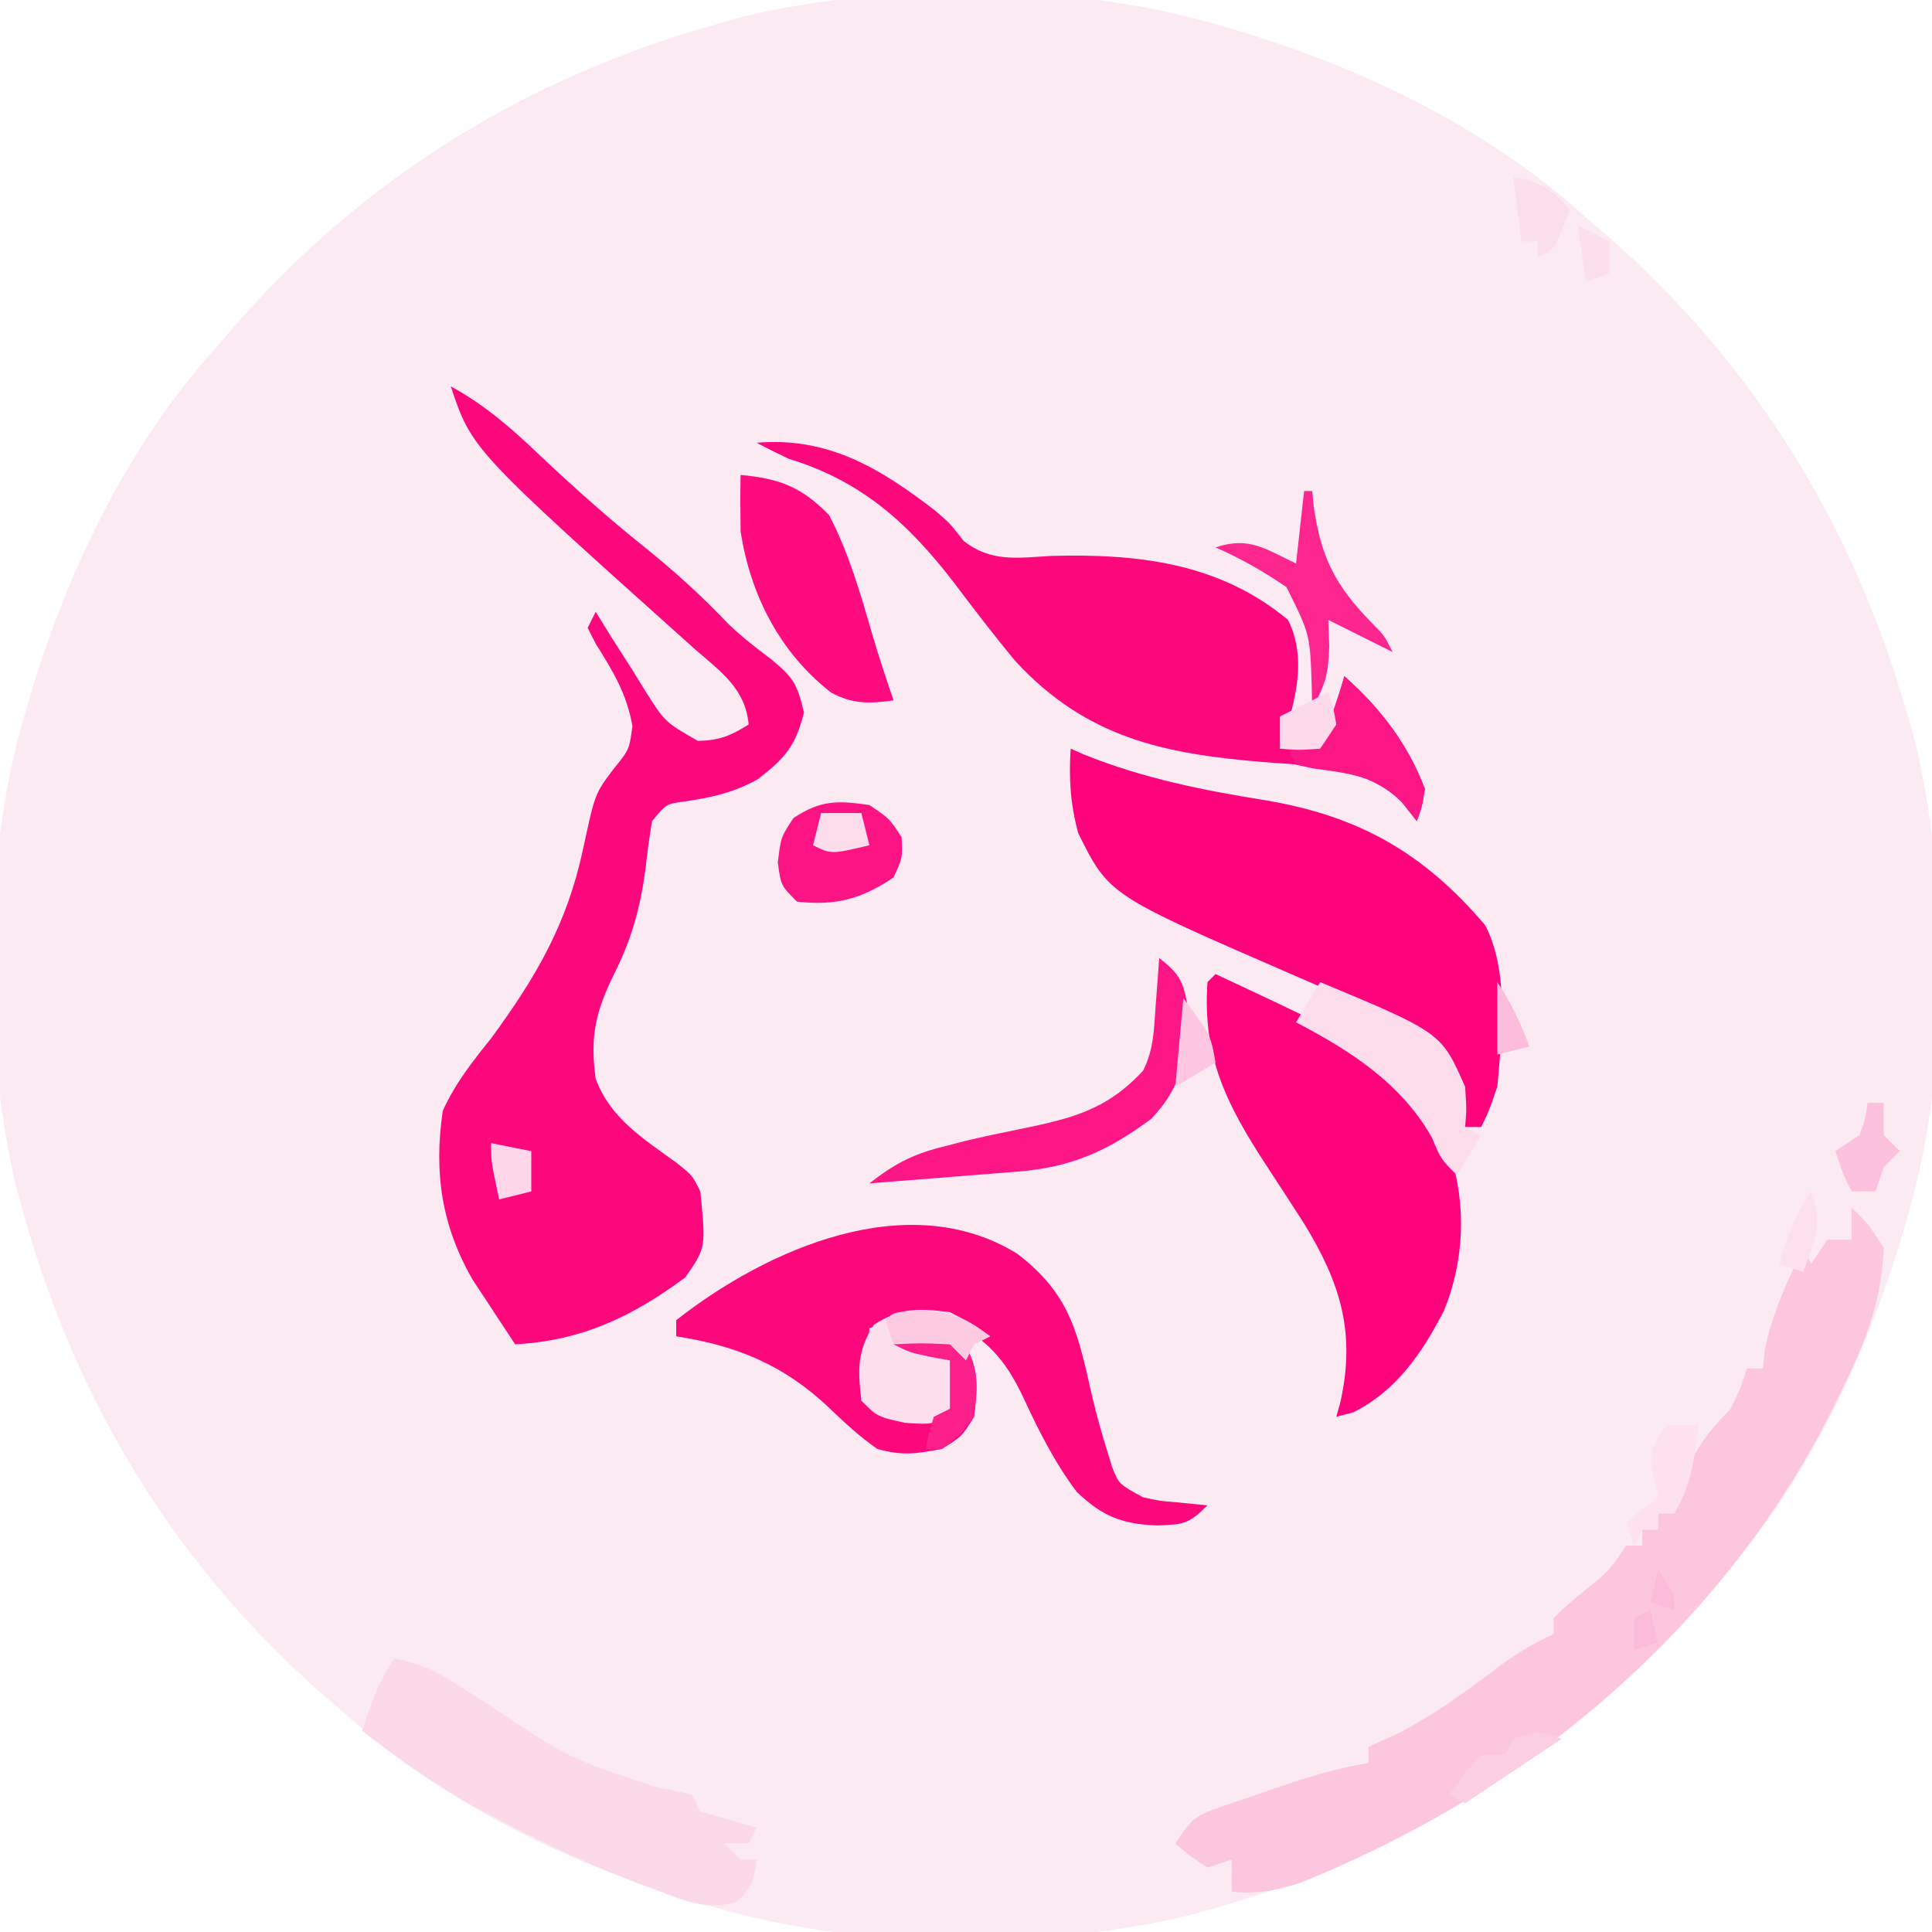
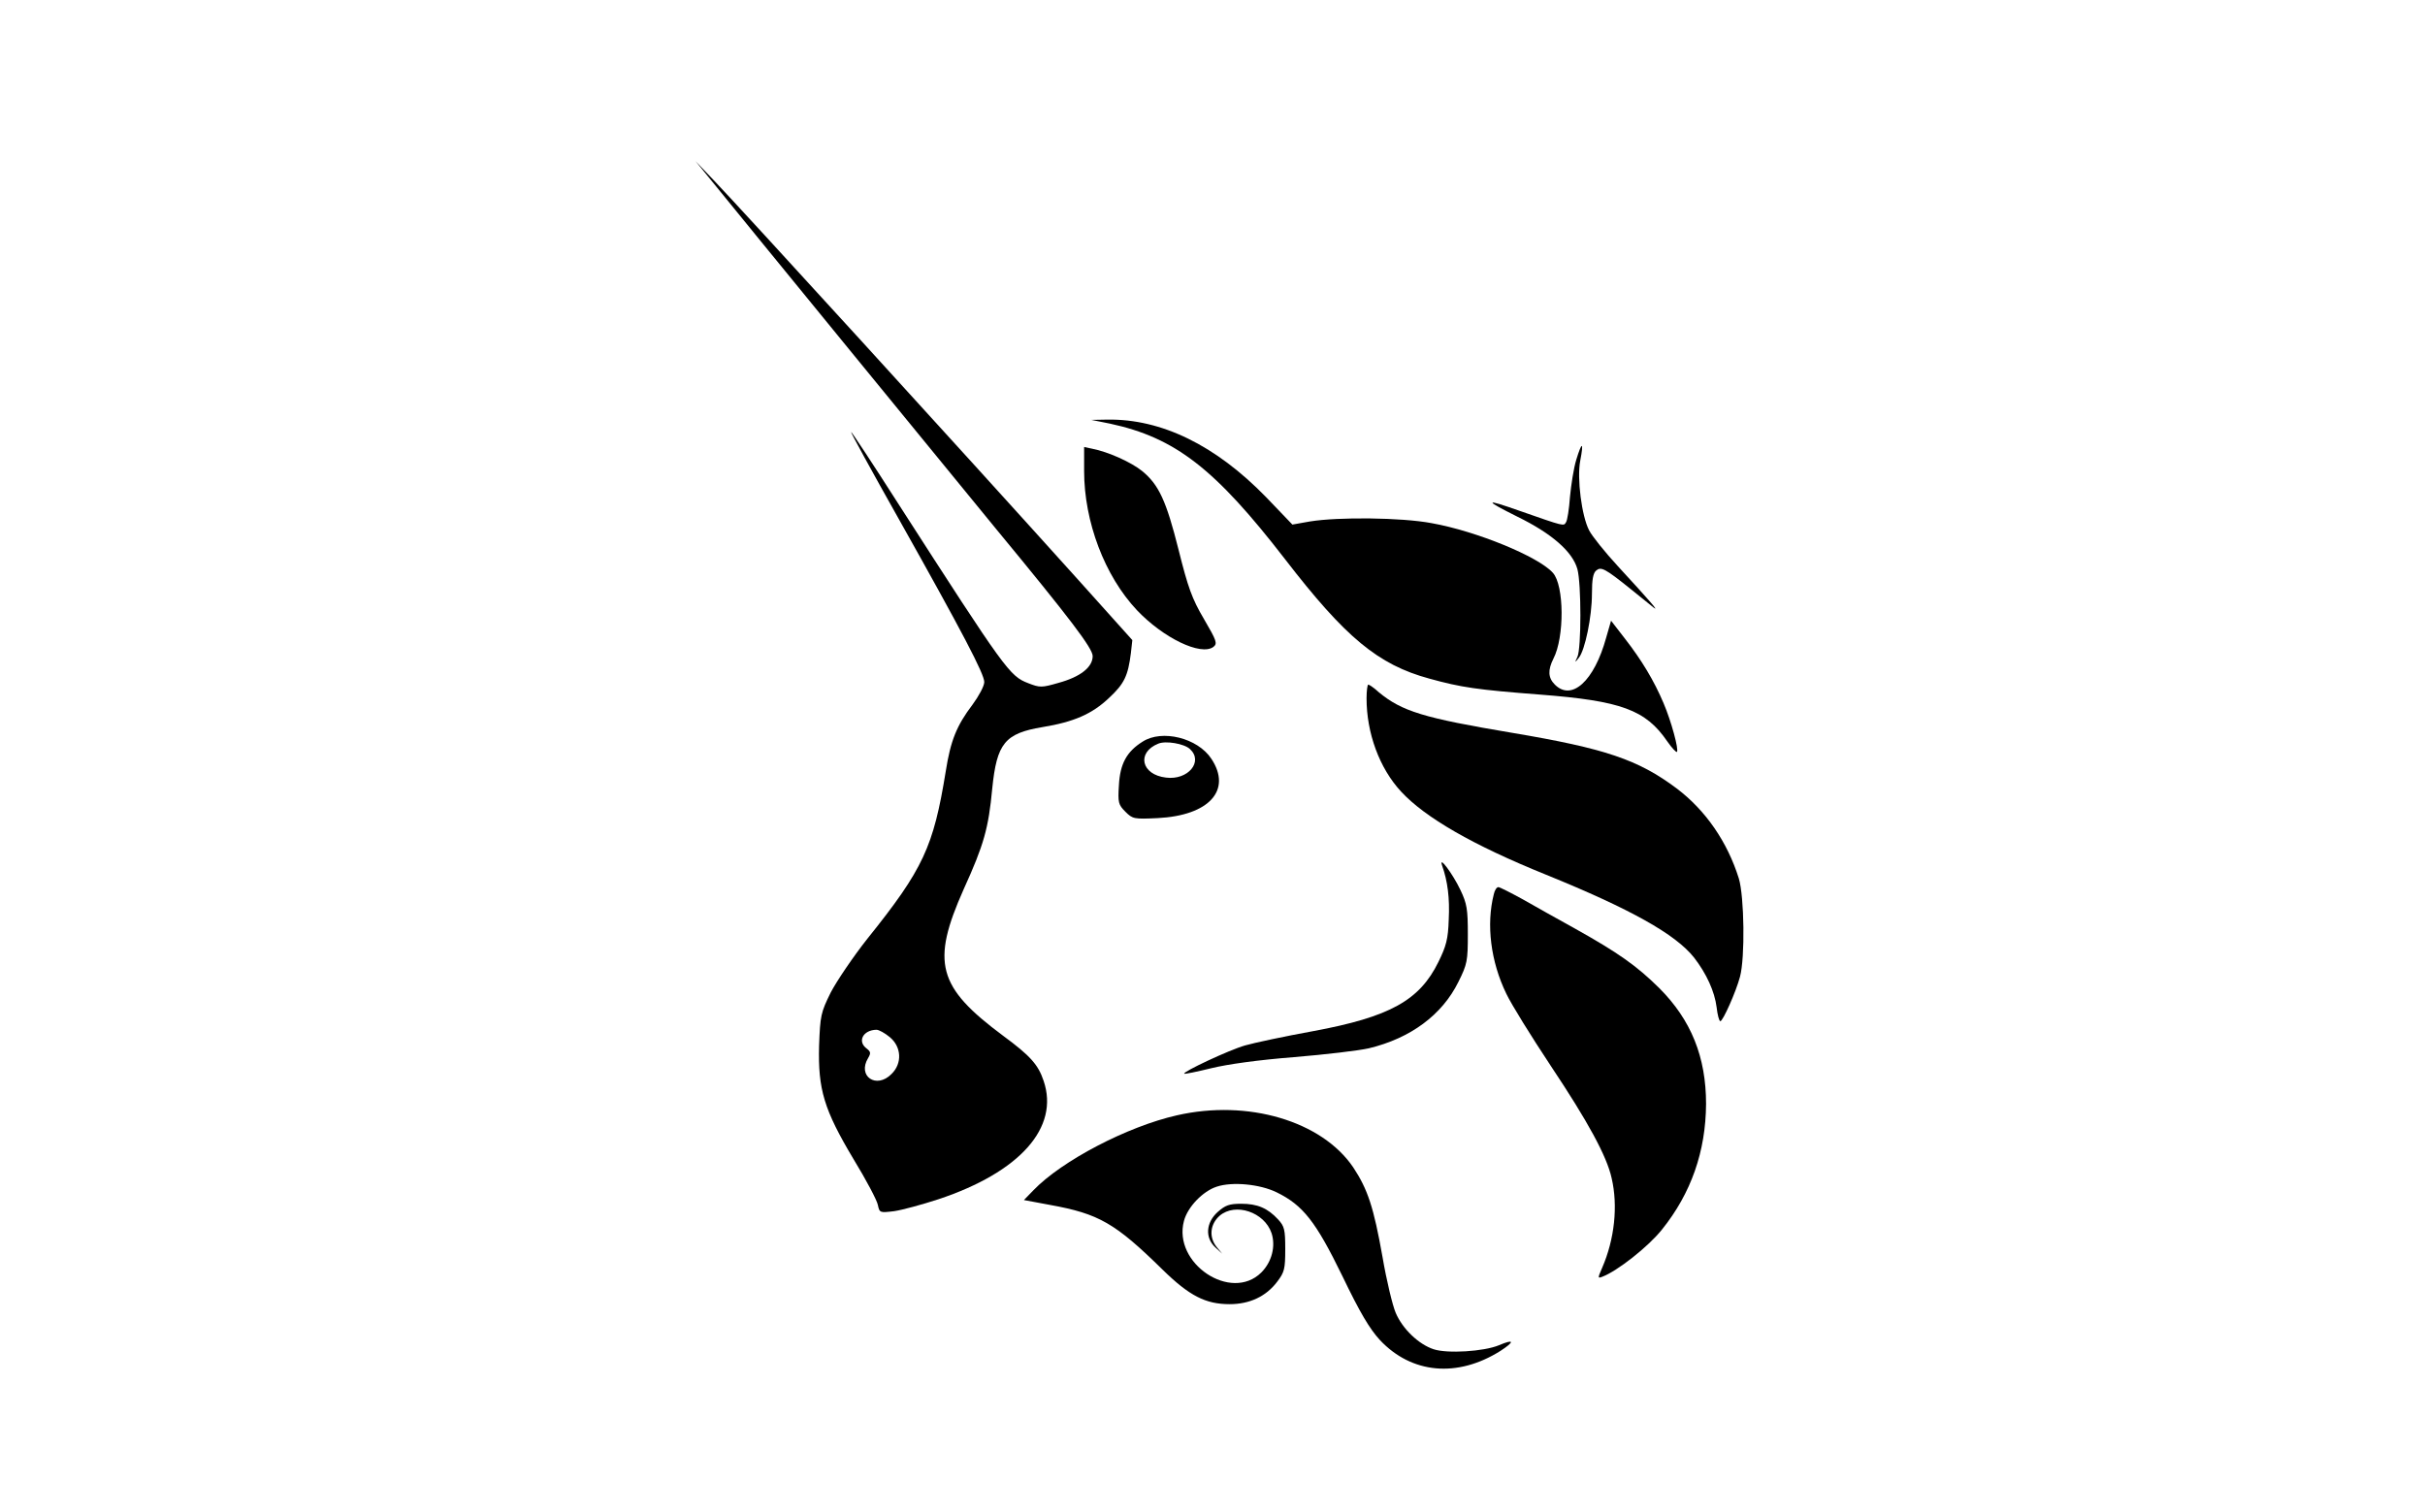
- <svg xmlns="http://www.w3.org/2000/svg" version="1.1" width="240" height="240">
-   <path d="M0 0 C0.656 0.188 1.312 0.376 1.988 0.57 C17.902 5.279 33.666 12.789 46 24 C46.825 24.708 47.65 25.415 48.5 26.145 C66.94 42.195 79.38 62.453 86 86 C86.481 87.707 86.481 87.707 86.973 89.449 C91.24 107.81 91.228 129.872 86 148 C85.812 148.656 85.624 149.312 85.43 149.988 C80.721 165.902 73.211 181.666 62 194 C61.292 194.825 60.585 195.65 59.855 196.5 C43.805 214.94 23.547 227.38 0 234 C-1.707 234.481 -1.707 234.481 -3.449 234.973 C-21.81 239.24 -43.872 239.228 -62 234 C-62.656 233.812 -63.312 233.624 -63.988 233.43 C-79.902 228.721 -95.666 221.211 -108 210 C-108.825 209.292 -109.65 208.585 -110.5 207.855 C-128.94 191.805 -141.38 171.547 -148 148 C-148.481 146.293 -148.481 146.293 -148.973 144.551 C-153.24 126.19 -153.228 104.128 -148 86 C-147.812 85.344 -147.624 84.688 -147.43 84.012 C-142.721 68.098 -135.211 52.334 -124 40 C-123.292 39.175 -122.585 38.35 -121.855 37.5 C-105.805 19.06 -85.547 6.62 -62 0 C-60.862 -0.321 -59.724 -0.642 -58.551 -0.973 C-40.19 -5.24 -18.128 -5.228 0 0 Z " fill="#FCEAF3" transform="translate(151,3)" />
-   <path d="M0 0 C4.274 2.318 7.637 5.287 11.125 8.625 C15.259 12.519 19.442 16.255 23.875 19.812 C27.616 22.816 31.061 25.909 34.363 29.387 C36.111 31.11 37.981 32.52 39.938 34 C42.624 36.29 42.967 36.867 43.875 40.5 C42.828 44.689 41.507 46.201 38.148 48.785 C35.166 50.472 32.288 51.091 28.918 51.578 C26.771 51.87 26.771 51.87 25 54 C24.661 55.969 24.402 57.951 24.188 59.938 C23.539 64.717 22.522 68.495 20.375 72.812 C18.005 77.63 17.263 80.659 18 86 C19.805 90.933 23.929 93.449 28.039 96.449 C30 98 30 98 31 100 C31.69 107.011 31.69 107.011 29.125 110.688 C22.507 115.585 16.254 118.541 8 119 C6.867 117.297 5.744 115.587 4.625 113.875 C3.685 112.448 3.685 112.448 2.727 110.992 C-1.156 104.264 -2.119 97.655 -1 90 C0.539 86.599 2.665 83.895 5 81 C10.612 73.328 14.429 66.83 16.438 57.438 C17.909 50.595 17.909 50.595 20.188 47.562 C22.173 45.123 22.173 45.123 22.562 42.188 C21.856 38.183 20.142 35.373 17.996 31.953 C17.667 31.309 17.339 30.664 17 30 C17.33 29.34 17.66 28.68 18 28 C18.664 29.071 19.328 30.142 20.012 31.246 C20.903 32.644 21.795 34.041 22.688 35.438 C23.123 36.145 23.558 36.852 24.006 37.58 C26.581 41.693 26.581 41.693 30.688 44.031 C33.32 43.996 34.788 43.393 37 42 C36.604 37.551 33.537 35.434 30.375 32.688 C2.606 7.818 2.606 7.818 0 0 Z " fill="#FD077D" transform="translate(56,48)" />
-   <path d="M0 0 C2.062 2 2.062 2 4 5 C3.764 11.427 1.858 16.39 -0.938 22.125 C-1.338 22.954 -1.738 23.783 -2.151 24.637 C-15.851 52.173 -40.065 72.452 -68.438 83.875 C-71.571 84.864 -73.759 85.304 -77 85 C-77 83.68 -77 82.36 -77 81 C-78.485 81.495 -78.485 81.495 -80 82 C-82.188 80.562 -82.188 80.562 -84 79 C-81.918 75.876 -81.565 75.56 -78.262 74.43 C-77.524 74.173 -76.786 73.917 -76.025 73.652 C-75.254 73.396 -74.482 73.139 -73.688 72.875 C-72.928 72.611 -72.168 72.346 -71.385 72.074 C-67.618 70.785 -63.941 69.645 -60 69 C-60 68.34 -60 67.68 -60 67 C-58.907 66.505 -57.814 66.01 -56.688 65.5 C-51.9 63.127 -47.766 60.022 -43.516 56.805 C-41.385 55.276 -39.38 54.079 -37 53 C-37 52.34 -37 51.68 -37 51 C-35.285 49.344 -35.285 49.344 -33.062 47.5 C-30.08 45.111 -30.08 45.111 -28 42 C-27.34 42 -26.68 42 -26 42 C-26 41.34 -26 40.68 -26 40 C-25.34 40 -24.68 40 -24 40 C-24 39.34 -24 38.68 -24 38 C-23.34 38 -22.68 38 -22 38 C-21.876 37.443 -21.753 36.886 -21.625 36.312 C-20.276 31.32 -18.643 28.643 -15 25 C-13.746 22.368 -13.746 22.368 -13 20 C-12.34 20 -11.68 20 -11 20 C-10.918 19.196 -10.835 18.391 -10.75 17.562 C-9.798 13.041 -7.984 9.153 -6 5 C-5.505 5.99 -5.505 5.99 -5 7 C-4.34 6.01 -3.68 5.02 -3 4 C-2.01 4 -1.02 4 0 4 C0 2.68 0 1.36 0 0 Z " fill="#FCC6DF" transform="translate(230,150)" />
-   <path d="M0 0 C0.826 0.364 0.826 0.364 1.668 0.734 C9.053 3.711 16.469 5.173 24.298 6.429 C35.908 8.409 43.873 12.976 51.5 21.938 C54.48 27.7 53.566 35.695 53 42 C51.977 44.992 51.977 44.992 51 47 C50.34 47 49.68 47 49 47 C48.773 45.948 48.546 44.896 48.312 43.812 C46.912 39.076 44.427 36.447 40.152 33.898 C35.929 31.709 31.584 29.815 27.219 27.93 C4.757 18.173 4.757 18.173 0.938 10.5 C-0.043 6.84 -0.231 3.772 0 0 Z " fill="#FD047C" transform="translate(133,93)" />
-   <path d="M0 0 C8.853 -0.753 15.32 3.148 22.176 8.438 C24 10 24 10 25.699 12.184 C29.099 14.868 32.384 14.299 36.5 14.062 C47.257 13.765 57.404 14.864 66 22 C68.571 27.143 66.68 32.855 65 38 C67.429 38.134 67.429 38.134 70 37 C71.383 34.445 72.218 31.791 73 29 C77.427 32.921 80.901 37.412 83 43 C82.633 45.277 82.633 45.277 82 47 C81.381 46.216 80.763 45.432 80.125 44.625 C75.46 40.063 68.975 40.146 62.77 39.652 C50.497 38.632 40.93 36.619 32.188 27.188 C29.52 23.993 27.007 20.696 24.5 17.375 C18.81 9.963 12.982 4.74 4 2 C2.653 1.36 1.311 0.71 0 0 Z " fill="#FD077D" transform="translate(94,55)" />
-   <path d="M0 0 C23.772 11.125 23.772 11.125 29.105 22.32 C31.204 28.605 30.893 35.696 28.375 41.812 C25.675 47.06 22.48 51.76 17.125 54.438 C16.073 54.716 16.073 54.716 15 55 C15.157 54.435 15.315 53.871 15.477 53.289 C17.454 44.641 15.538 38.407 11 31 C9.474 28.615 7.925 26.245 6.375 23.875 C1.386 16.248 -1.651 10.279 -1 1 C-0.67 0.67 -0.34 0.34 0 0 Z " fill="#FD037C" transform="translate(151,121)" />
-   <path d="M0 0 C6.028 4.653 7.316 8.913 8.93 16.191 C9.548 18.966 10.259 21.655 11.109 24.367 C11.326 25.071 11.543 25.775 11.766 26.5 C12.603 28.604 12.603 28.604 15.609 30.242 C17.659 30.694 17.659 30.694 19.797 30.867 C21.684 31.053 21.684 31.053 23.609 31.242 C21.273 33.578 20.62 33.61 17.422 33.742 C12.996 33.58 10.546 32.619 7.359 29.559 C4.582 25.882 2.557 21.8 0.625 17.625 C-1.581 13.045 -3.743 10.669 -8.391 8.242 C-12.198 7.92 -14.771 8.036 -18.391 9.242 C-18.472 10.7 -18.53 12.158 -18.578 13.617 C-18.613 14.429 -18.648 15.241 -18.684 16.078 C-18.587 16.792 -18.49 17.506 -18.391 18.242 C-14.54 20.809 -12.805 20.075 -8.391 19.242 C-8.391 17.262 -8.391 15.282 -8.391 13.242 C-9.174 13.098 -9.958 12.953 -10.766 12.805 C-13.391 12.242 -13.391 12.242 -15.391 11.242 C-14.391 10.242 -14.391 10.242 -11.516 9.992 C-8.391 10.242 -8.391 10.242 -6.516 11.305 C-4.722 14.393 -4.962 16.754 -5.391 20.242 C-6.891 22.68 -6.891 22.68 -9.391 24.242 C-12.715 24.852 -14.252 25.101 -17.391 24.242 C-19.605 22.706 -21.454 20.993 -23.395 19.125 C-29.03 13.81 -34.798 11.42 -42.391 10.242 C-42.391 9.582 -42.391 8.922 -42.391 8.242 C-31.158 -0.579 -13.572 -8.41 0 0 Z " fill="#FD077D" transform="translate(126.3906,155.7578)" />
-   <path d="M0 0 C2.944 0.607 5.092 1.511 7.609 3.145 C8.282 3.574 8.955 4.004 9.648 4.447 C10.689 5.123 10.689 5.123 11.75 5.812 C21.696 12.453 21.696 12.453 32.938 16.125 C35.215 16.508 35.215 16.508 37 17 C37.495 17.99 37.495 17.99 38 19 C40.314 19.731 42.648 20.401 45 21 C44.67 21.66 44.34 22.32 44 23 C43.01 23 42.02 23 41 23 C41.66 23.66 42.32 24.32 43 25 C43.66 25 44.32 25 45 25 C44.668 27.487 44.409 28.669 42.426 30.273 C38.748 31.375 35.894 30.049 32.438 28.75 C31.7 28.481 30.963 28.211 30.203 27.934 C24.253 25.668 18.579 22.945 12.938 20 C12.165 19.597 11.393 19.195 10.597 18.78 C5.364 15.957 0.659 12.689 -4 9 C-2.941 5.597 -1.991 2.986 0 0 Z " fill="#FBD9E9" transform="translate(49,206)" />
-   <path d="M0 0 C4.875 0.453 7.564 1.471 11 5 C13.431 9.676 14.839 14.569 16.305 19.621 C17.129 22.44 18.049 25.221 19 28 C16.063 28.43 13.863 28.477 11.219 27.016 C4.873 22.061 1.208 14.908 0 7 C-0.038 4.667 -0.046 2.333 0 0 Z " fill="#FD0B7F" transform="translate(92,59)" />
-   <path d="M0 0 C2.216 1.757 2.94 2.657 3.434 5.488 C3.442 11.479 3.323 15.461 -1 20 C-6.343 23.945 -10.879 26.006 -17.543 26.535 C-19.153 26.666 -19.153 26.666 -20.795 26.799 C-21.914 26.886 -23.034 26.973 -24.188 27.062 C-25.884 27.199 -25.884 27.199 -27.615 27.338 C-30.41 27.562 -33.205 27.783 -36 28 C-33.019 25.673 -30.744 24.43 -27.062 23.5 C-26.101 23.25 -25.139 23 -24.148 22.742 C-21.975 22.23 -19.791 21.758 -17.602 21.32 C-11.049 19.986 -6.601 18.984 -2 14 C-0.649 11.298 -0.661 8.882 -0.438 5.875 C-0.354 4.779 -0.27 3.684 -0.184 2.555 C-0.093 1.29 -0.093 1.29 0 0 Z " fill="#FD1685" transform="translate(144,119)" />
-   <path d="M0 0 C15.054 6.289 15.054 6.289 18 13 C18.188 15.812 18.188 15.812 18 18 C18.66 18.33 19.32 18.66 20 19 C19.01 20.65 18.02 22.3 17 24 C15 22 15 22 13.875 19.312 C10.061 12.574 3.744 8.512 -3 5 C-2.01 3.35 -1.02 1.7 0 0 Z " fill="#FDDDEC" transform="translate(164,122)" />
-   <path d="M0 0 C2.938 1.5 2.938 1.5 5 3 C4.01 3.495 4.01 3.495 3 4 C2.67 4.66 2.34 5.32 2 6 C1.34 5.34 0.68 4.68 0 4 C-0.33 4 -0.66 4 -1 4 C-0.34 4.66 0.32 5.32 1 6 C1.312 9 1.312 9 1 12 C-2 14 -2 14 -5.562 13.75 C-9 13 -9 13 -11 11 C-11.428 7.145 -11.559 4.872 -9.438 1.562 C-6.068 -0.598 -3.938 -0.484 0 0 Z " fill="#FDDEED" transform="translate(118,163)" />
-   <path d="M0 0 C2.5 1.688 2.5 1.688 4 4 C4.125 6.562 4.125 6.562 3 9 C-0.995 11.694 -4.213 12.544 -9 12 C-11 10 -11 10 -11.375 7.125 C-11 4 -11 4 -9.438 1.625 C-6.065 -0.623 -3.975 -0.568 0 0 Z " fill="#FD1484" transform="translate(108,100)" />
-   <path d="M0 0 C4.427 3.921 7.901 8.412 10 14 C9.633 16.277 9.633 16.277 9 18 C8.072 16.824 8.072 16.824 7.125 15.625 C3.958 12.376 0.472 12.044 -3.891 11.457 C-4.587 11.306 -5.283 11.155 -6 11 C-6.33 10.34 -6.66 9.68 -7 9 C-6.376 8.919 -5.752 8.838 -5.109 8.754 C-2.851 8.206 -2.851 8.206 -1.953 6.152 C-1.605 5.056 -1.605 5.056 -1.25 3.938 C-1.008 3.204 -0.765 2.471 -0.516 1.715 C-0.345 1.149 -0.175 0.583 0 0 Z " fill="#FD1685" transform="translate(167,84)" />
-   <path d="M0 0 C0.33 0 0.66 0 1 0 C1.063 0.629 1.126 1.258 1.191 1.906 C2.105 8.289 3.919 11.818 8.441 16.406 C10 18 10 18 11 20 C8.333 18.667 5.667 17.333 3 16 C3.041 17.073 3.083 18.145 3.125 19.25 C3.007 22.777 2.652 24.061 1 27 C0.986 26.192 0.972 25.384 0.957 24.551 C0.749 17.818 0.749 17.818 -2.188 11.938 C-5.033 9.977 -7.84 8.396 -11 7 C-6.824 5.608 -4.865 7.177 -1 9 C-0.67 6.03 -0.34 3.06 0 0 Z " fill="#FD268E" transform="translate(162,61)" />
-   <path d="M0 0 C1.32 0 2.64 0 4 0 C3.532 4.056 3.12 7.466 1 11 C0.34 11 -0.32 11 -1 11 C-1 11.66 -1 12.32 -1 13 C-1.66 13 -2.32 13 -3 13 C-3.33 13.66 -3.66 14.32 -4 15 C-4.33 14.01 -4.66 13.02 -5 12 C-3.68 11.01 -2.36 10.02 -1 9 C-1.206 8.072 -1.413 7.144 -1.625 6.188 C-2 3 -2 3 0 0 Z " fill="#FDE1EE" transform="translate(207,177)" />
-   <path d="M0 0 C3.125 0.25 3.125 0.25 5 1.312 C6.793 4.401 6.553 6.761 6.125 10.25 C4.25 12.688 4.25 12.688 2.125 14.25 C1.465 14.25 0.805 14.25 0.125 14.25 C0.5 12.312 0.5 12.312 1.125 10.25 C1.785 9.92 2.445 9.59 3.125 9.25 C3.125 7.27 3.125 5.29 3.125 3.25 C1.949 3.033 1.949 3.033 0.75 2.812 C-1.875 2.25 -1.875 2.25 -3.875 1.25 C-2.875 0.25 -2.875 0.25 0 0 Z " fill="#FD1F8A" transform="translate(114.875,165.75)" />
-   <path d="M0 0 C3.27 0.564 4.826 1.5 7 4 C5.25 8.875 5.25 8.875 3 10 C3 9.34 3 8.68 3 8 C2.34 8 1.68 8 1 8 C0.67 5.36 0.34 2.72 0 0 Z " fill="#FADEEC" transform="translate(188,22)" />
-   <path d="M0 0 C3.896 0.26 5.642 0.99 8.75 3.25 C7.76 3.745 7.76 3.745 6.75 4.25 C6.42 4.91 6.09 5.57 5.75 6.25 C5.09 5.59 4.43 4.93 3.75 4.25 C0.167 4.083 0.167 4.083 -3.25 4.25 C-3.58 3.26 -3.91 2.27 -4.25 1.25 C-3.25 0.25 -3.25 0.25 0 0 Z " fill="#FDCAE2" transform="translate(114.25,162.75)" />
-   <path d="M0 0 C0.66 0 1.32 0 2 0 C2 1.32 2 2.64 2 4 C2.66 4.66 3.32 5.32 4 6 C3.34 6.66 2.68 7.32 2 8 C1.67 8.99 1.34 9.98 1 11 C0.01 11 -0.98 11 -2 11 C-3 9 -3 9 -4 6 C-3.01 5.34 -2.02 4.68 -1 4 C-0.276 1.941 -0.276 1.941 0 0 Z " fill="#FCC1DC" transform="translate(232,137)" />
-   <path d="M0 0 C0.625 1.812 0.625 1.812 1 4 C0.01 5.485 0.01 5.485 -1 7 C-3.625 7.188 -3.625 7.188 -6 7 C-6 5.68 -6 4.36 -6 3 C-4.02 2.01 -2.04 1.02 0 0 Z " fill="#FDDAEB" transform="translate(165,86)" />
-   <path d="M0 0 C-3.96 2.64 -7.92 5.28 -12 8 C-12.66 7.67 -13.32 7.34 -14 7 C-12.188 4.5 -12.188 4.5 -10 2 C-9.01 2 -8.02 2 -7 2 C-6.67 1.34 -6.34 0.68 -6 0 C-3 -1 -3 -1 0 0 Z " fill="#FBCEE3" transform="translate(194,216)" />
-   <path d="M0 0 C1.65 0 3.3 0 5 0 C5.33 1.32 5.66 2.64 6 4 C1.25 5.125 1.25 5.125 -1 4 C-0.67 2.68 -0.34 1.36 0 0 Z " fill="#FDDCEC" transform="translate(102,101)" />
-   <path d="M0 0 C2.475 0.495 2.475 0.495 5 1 C5 2.65 5 4.3 5 6 C3.68 6.33 2.36 6.66 1 7 C0 2.25 0 2.25 0 0 Z " fill="#FDD6E9" transform="translate(61,142)" />
-   <path d="M0 0 C3.375 4.5 3.375 4.5 4 8 C1.525 9.485 1.525 9.485 -1 11 C-0.67 7.37 -0.34 3.74 0 0 Z " fill="#FDC6E1" transform="translate(147,124)" />
-   <path d="M0 0 C1.467 3.815 0.433 6.29 -1 10 C-1.99 9.67 -2.98 9.34 -4 9 C-2.941 5.597 -1.991 2.986 0 0 Z " fill="#FDE0EE" transform="translate(225,148)" />
-   <path d="M0 0 C2 3 2 3 2 5 C1.01 4.67 0.02 4.34 -1 4 C-0.67 2.68 -0.34 1.36 0 0 Z M-1 5 C-0.67 6.32 -0.34 7.64 0 9 C-0.99 9.33 -1.98 9.66 -3 10 C-3 8.68 -3 7.36 -3 6 C-2.34 5.67 -1.68 5.34 -1 5 Z " fill="#FCBBD9" transform="translate(206,195)" />
-   <path d="M0 0 C1.777 2.666 2.875 5.028 4 8 C2.68 8.33 1.36 8.66 0 9 C0 6.03 0 3.06 0 0 Z " fill="#FDBCDB" transform="translate(186,122)" />
-   <path d="M0 0 C1.98 0.99 1.98 0.99 4 2 C4 3.32 4 4.64 4 6 C3.01 6.33 2.02 6.66 1 7 C0.67 4.69 0.34 2.38 0 0 Z " fill="#FBDFEC" transform="translate(196,28)" />
+ <svg xmlns="http://www.w3.org/2000/svg" version="1.0" width="850pt" height="530pt" viewBox="0 0 850 530" preserveAspectRatio="xMidYMid meet">
+   <g transform="translate(0,530) scale(0.1,-0.1)" fill="#000000" stroke="none">
+     <path d="M2491 4670 c74 -92 931 -1140 1001 -1225 260 -315 338 -418 338 -445 0 -39 -43 -73 -120 -94 -59 -17 -65 -17 -106 -1 -65 25 -79 44 -454 627 -90 141 -166 256 -167 254 -2 -1 73 -138 166 -303 227 -404 301 -546 301 -574 0 -14 -19 -49 -41 -79 -56 -74 -77 -126 -94 -234 -43 -265 -79 -343 -274 -586 -50 -63 -108 -149 -129 -189 -35 -71 -37 -81 -41 -187 -4 -153 17 -224 121 -398 44 -72 82 -144 85 -160 6 -28 7 -28 57 -22 28 4 98 23 156 42 285 95 424 251 368 415 -19 57 -47 88 -142 158 -230 171 -253 256 -138 514 71 156 87 214 100 353 16 158 44 193 176 215 110 18 174 46 233 102 54 50 67 78 77 158 l5 45 -193 215 c-417 463 -1169 1287 -1276 1399 l-62 65 53 -65z m628 -3006 c41 -34 44 -92 6 -129 -53 -54 -121 -8 -82 56 10 17 9 22 -5 33 -34 25 -13 65 34 66 9 0 30 -12 47 -26z" />
+     <path d="M3890 3815 c229 -49 369 -158 614 -475 212 -275 326 -370 506 -419 112 -31 167 -39 388 -56 284 -22 370 -53 446 -164 16 -23 31 -39 34 -37 7 8 -20 108 -47 171 -33 78 -76 150 -136 227 l-48 62 -17 -59 c-42 -153 -121 -224 -180 -165 -24 24 -25 51 -5 91 39 75 38 257 -2 301 -51 57 -268 146 -425 174 -106 20 -327 22 -426 6 l-62 -11 -92 96 c-177 182 -367 275 -557 272 l-56 -1 65 -13z" />
+     <path d="M5525 3688 c-9 -29 -18 -88 -22 -130 -3 -42 -9 -82 -14 -89 -8 -14 -5 -15 -162 40 -125 44 -127 39 -9 -20 121 -59 194 -123 211 -184 14 -51 14 -279 0 -308 -10 -21 -9 -21 5 -3 22 27 46 145 46 224 0 50 4 73 15 82 17 14 30 8 122 -66 32 -26 67 -54 78 -63 23 -18 -7 17 -124 144 -46 50 -91 106 -101 126 -26 50 -43 182 -31 244 13 67 6 69 -14 3z" />
+     <path d="M3800 3649 c0 -178 72 -368 185 -488 93 -98 224 -161 268 -129 15 12 12 21 -33 98 -42 71 -56 111 -89 243 -43 171 -69 228 -128 276 -37 30 -118 67 -175 78 l-28 6 0 -84z" />
+     <path d="M4790 2852 c0 -122 45 -245 121 -327 84 -91 252 -188 507 -291 298 -121 455 -209 520 -291 44 -57 72 -119 79 -174 3 -27 9 -49 13 -49 9 0 55 103 69 156 18 67 15 280 -4 344 -40 128 -116 239 -218 316 -135 101 -250 140 -577 195 -310 52 -386 75 -468 143 -16 15 -33 26 -36 26 -3 0 -6 -22 -6 -48z" />
+     <path d="M4005 2700 c-56 -35 -79 -78 -83 -152 -4 -62 -2 -69 23 -94 25 -25 30 -26 113 -22 180 9 261 98 188 208 -48 73 -173 104 -241 60z m166 -26 c48 -44 -7 -110 -84 -100 -87 10 -104 88 -27 119 26 11 91 0 111 -19z" />
+     <path d="M5055 2265 c19 -53 27 -114 23 -189 -2 -68 -9 -93 -36 -148 -66 -135 -170 -193 -440 -243 -99 -18 -207 -41 -238 -50 -56 -16 -220 -93 -213 -99 2 -2 45 7 94 19 57 14 164 29 290 39 110 9 228 23 263 31 146 35 257 117 314 233 31 62 33 74 33 167 0 87 -3 107 -26 155 -27 57 -78 125 -64 85z" />
+     <path d="M5236 2165 c-27 -106 -11 -236 44 -349 17 -36 87 -149 156 -253 130 -195 196 -316 213 -393 23 -98 10 -215 -33 -314 -16 -37 -16 -38 0 -32 53 20 161 105 209 165 103 128 154 275 155 441 0 164 -52 294 -164 406 -80 79 -144 124 -296 209 -58 32 -140 78 -182 102 -42 23 -81 43 -86 43 -6 0 -13 -11 -16 -25z" />
+     <path d="M4125 1390 c-173 -39 -403 -159 -503 -263 l-33 -34 91 -17 c172 -31 229 -64 395 -227 94 -92 151 -121 235 -121 70 0 128 27 167 79 25 33 28 44 28 114 0 69 -3 80 -25 104 -37 40 -73 55 -129 55 -42 0 -56 -5 -83 -29 -41 -37 -45 -90 -8 -124 l24 -22 -19 23 c-28 34 -24 80 10 110 55 47 157 13 182 -61 15 -46 1 -101 -36 -138 -106 -105 -311 32 -271 181 13 49 66 104 115 120 54 18 151 9 210 -20 92 -45 137 -102 230 -293 62 -129 96 -186 132 -225 111 -118 271 -133 422 -38 51 33 49 43 -5 20 -53 -22 -181 -30 -229 -14 -52 17 -109 71 -133 128 -11 26 -32 113 -46 195 -31 175 -52 238 -103 315 -110 162 -369 239 -618 182z" />
+   </g>
</svg>
